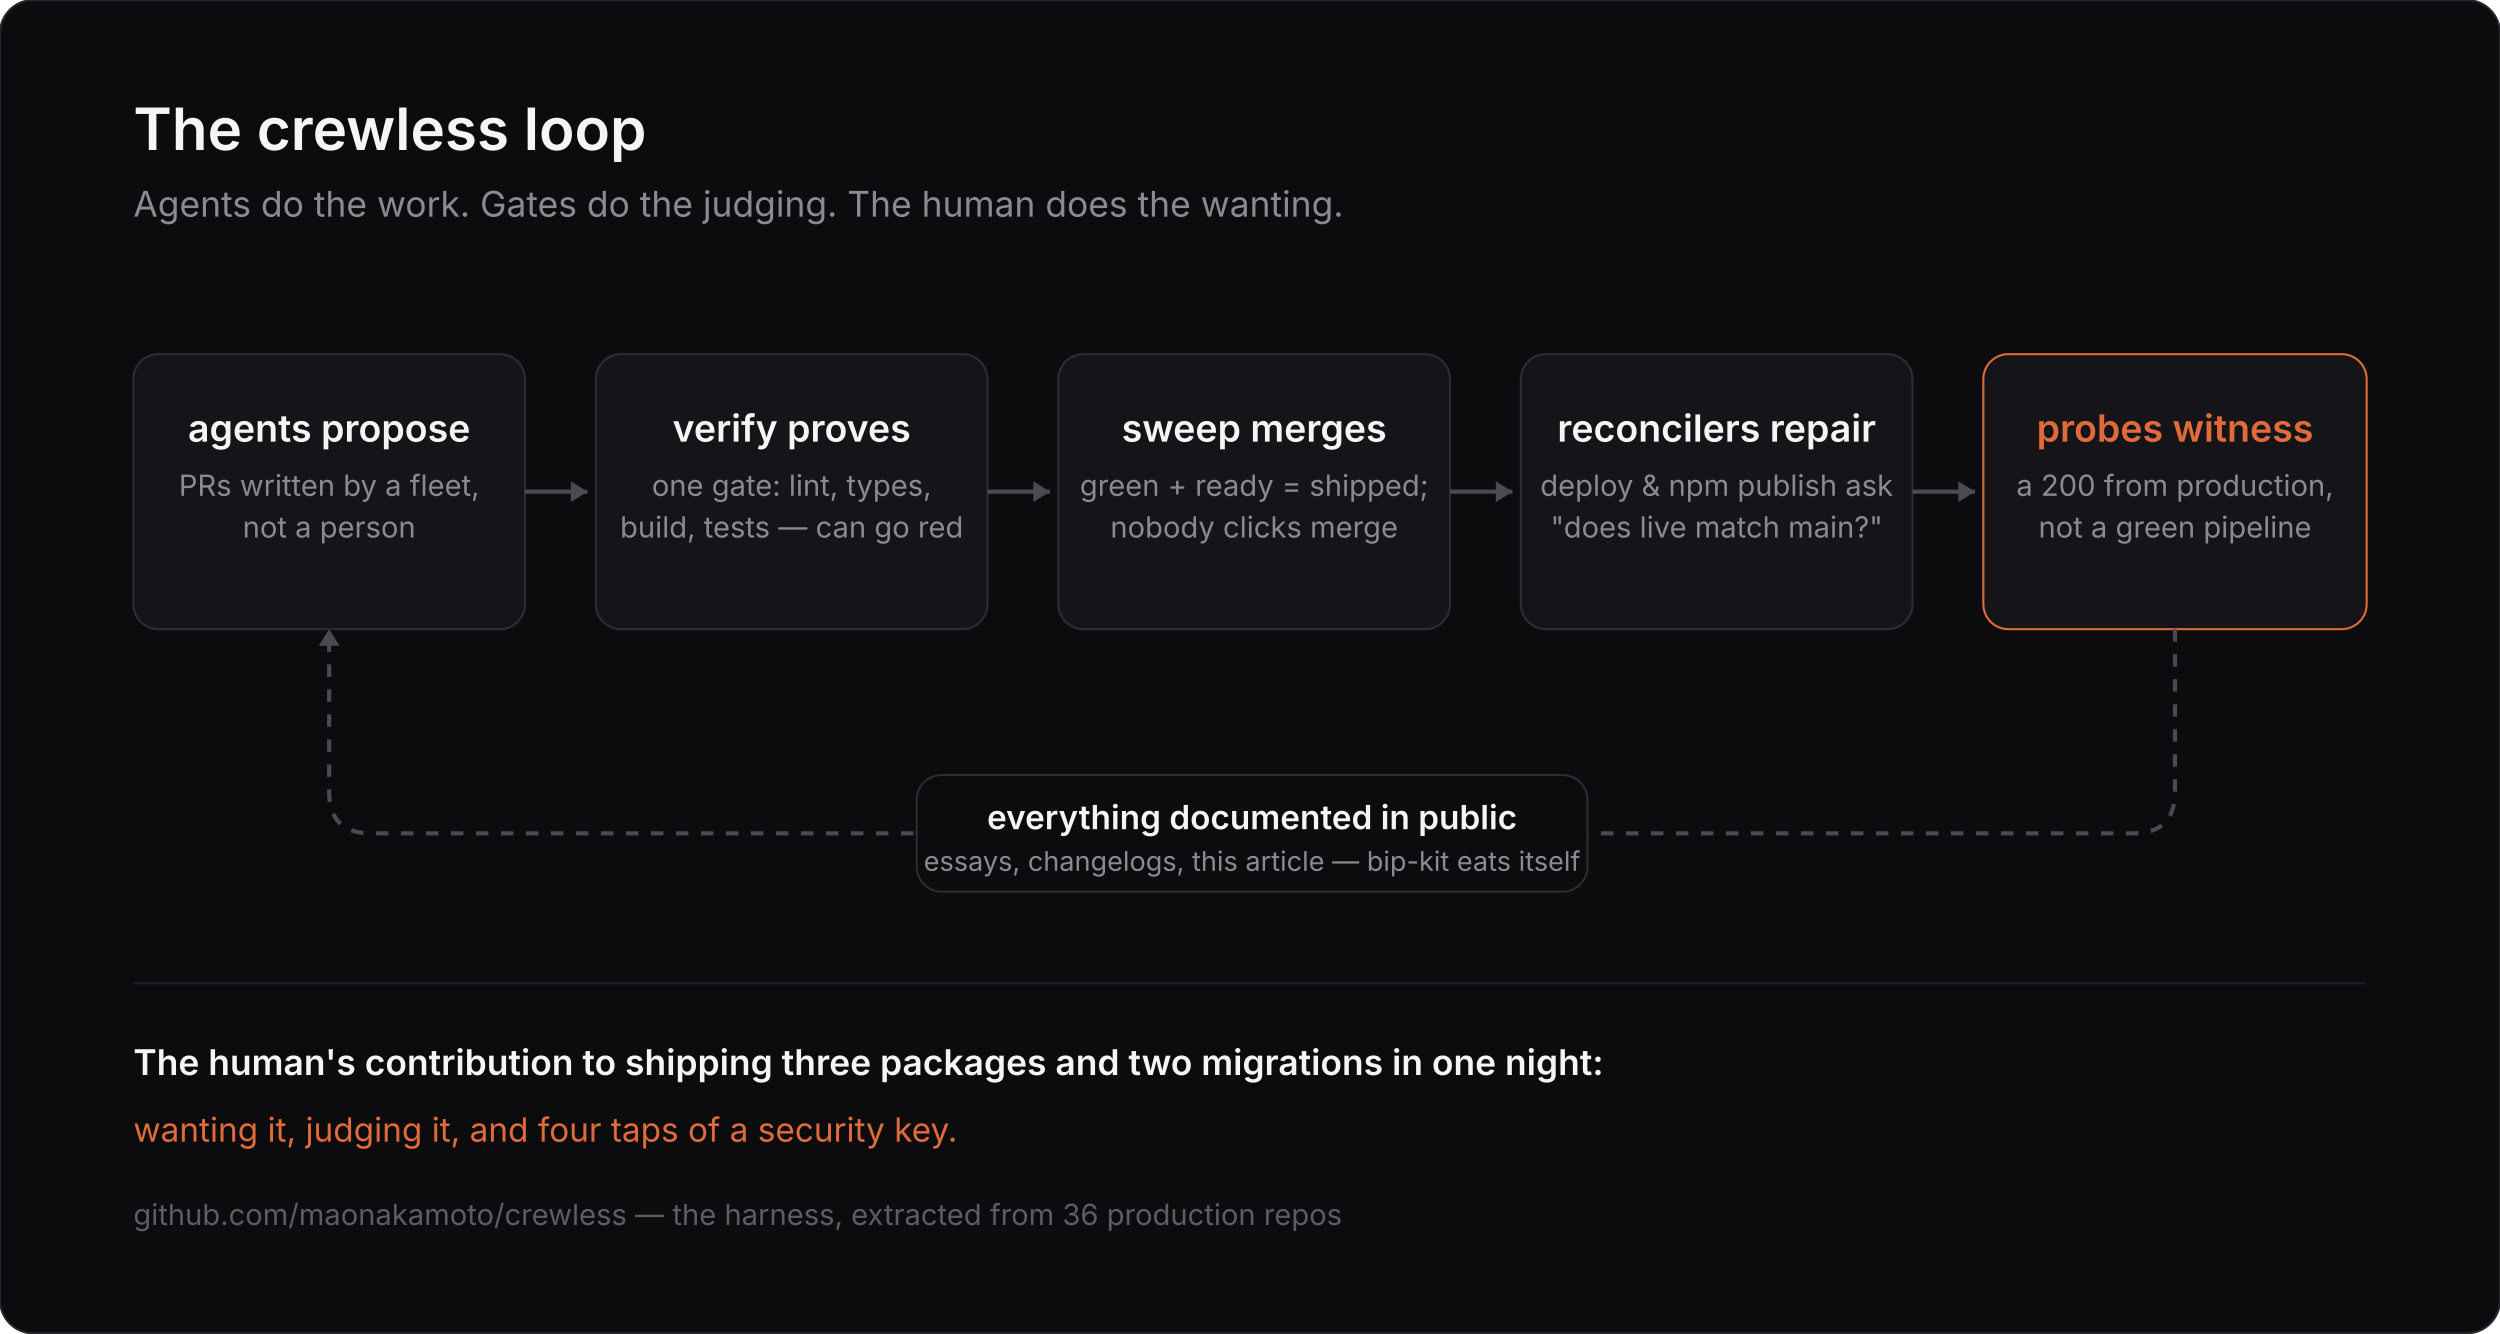
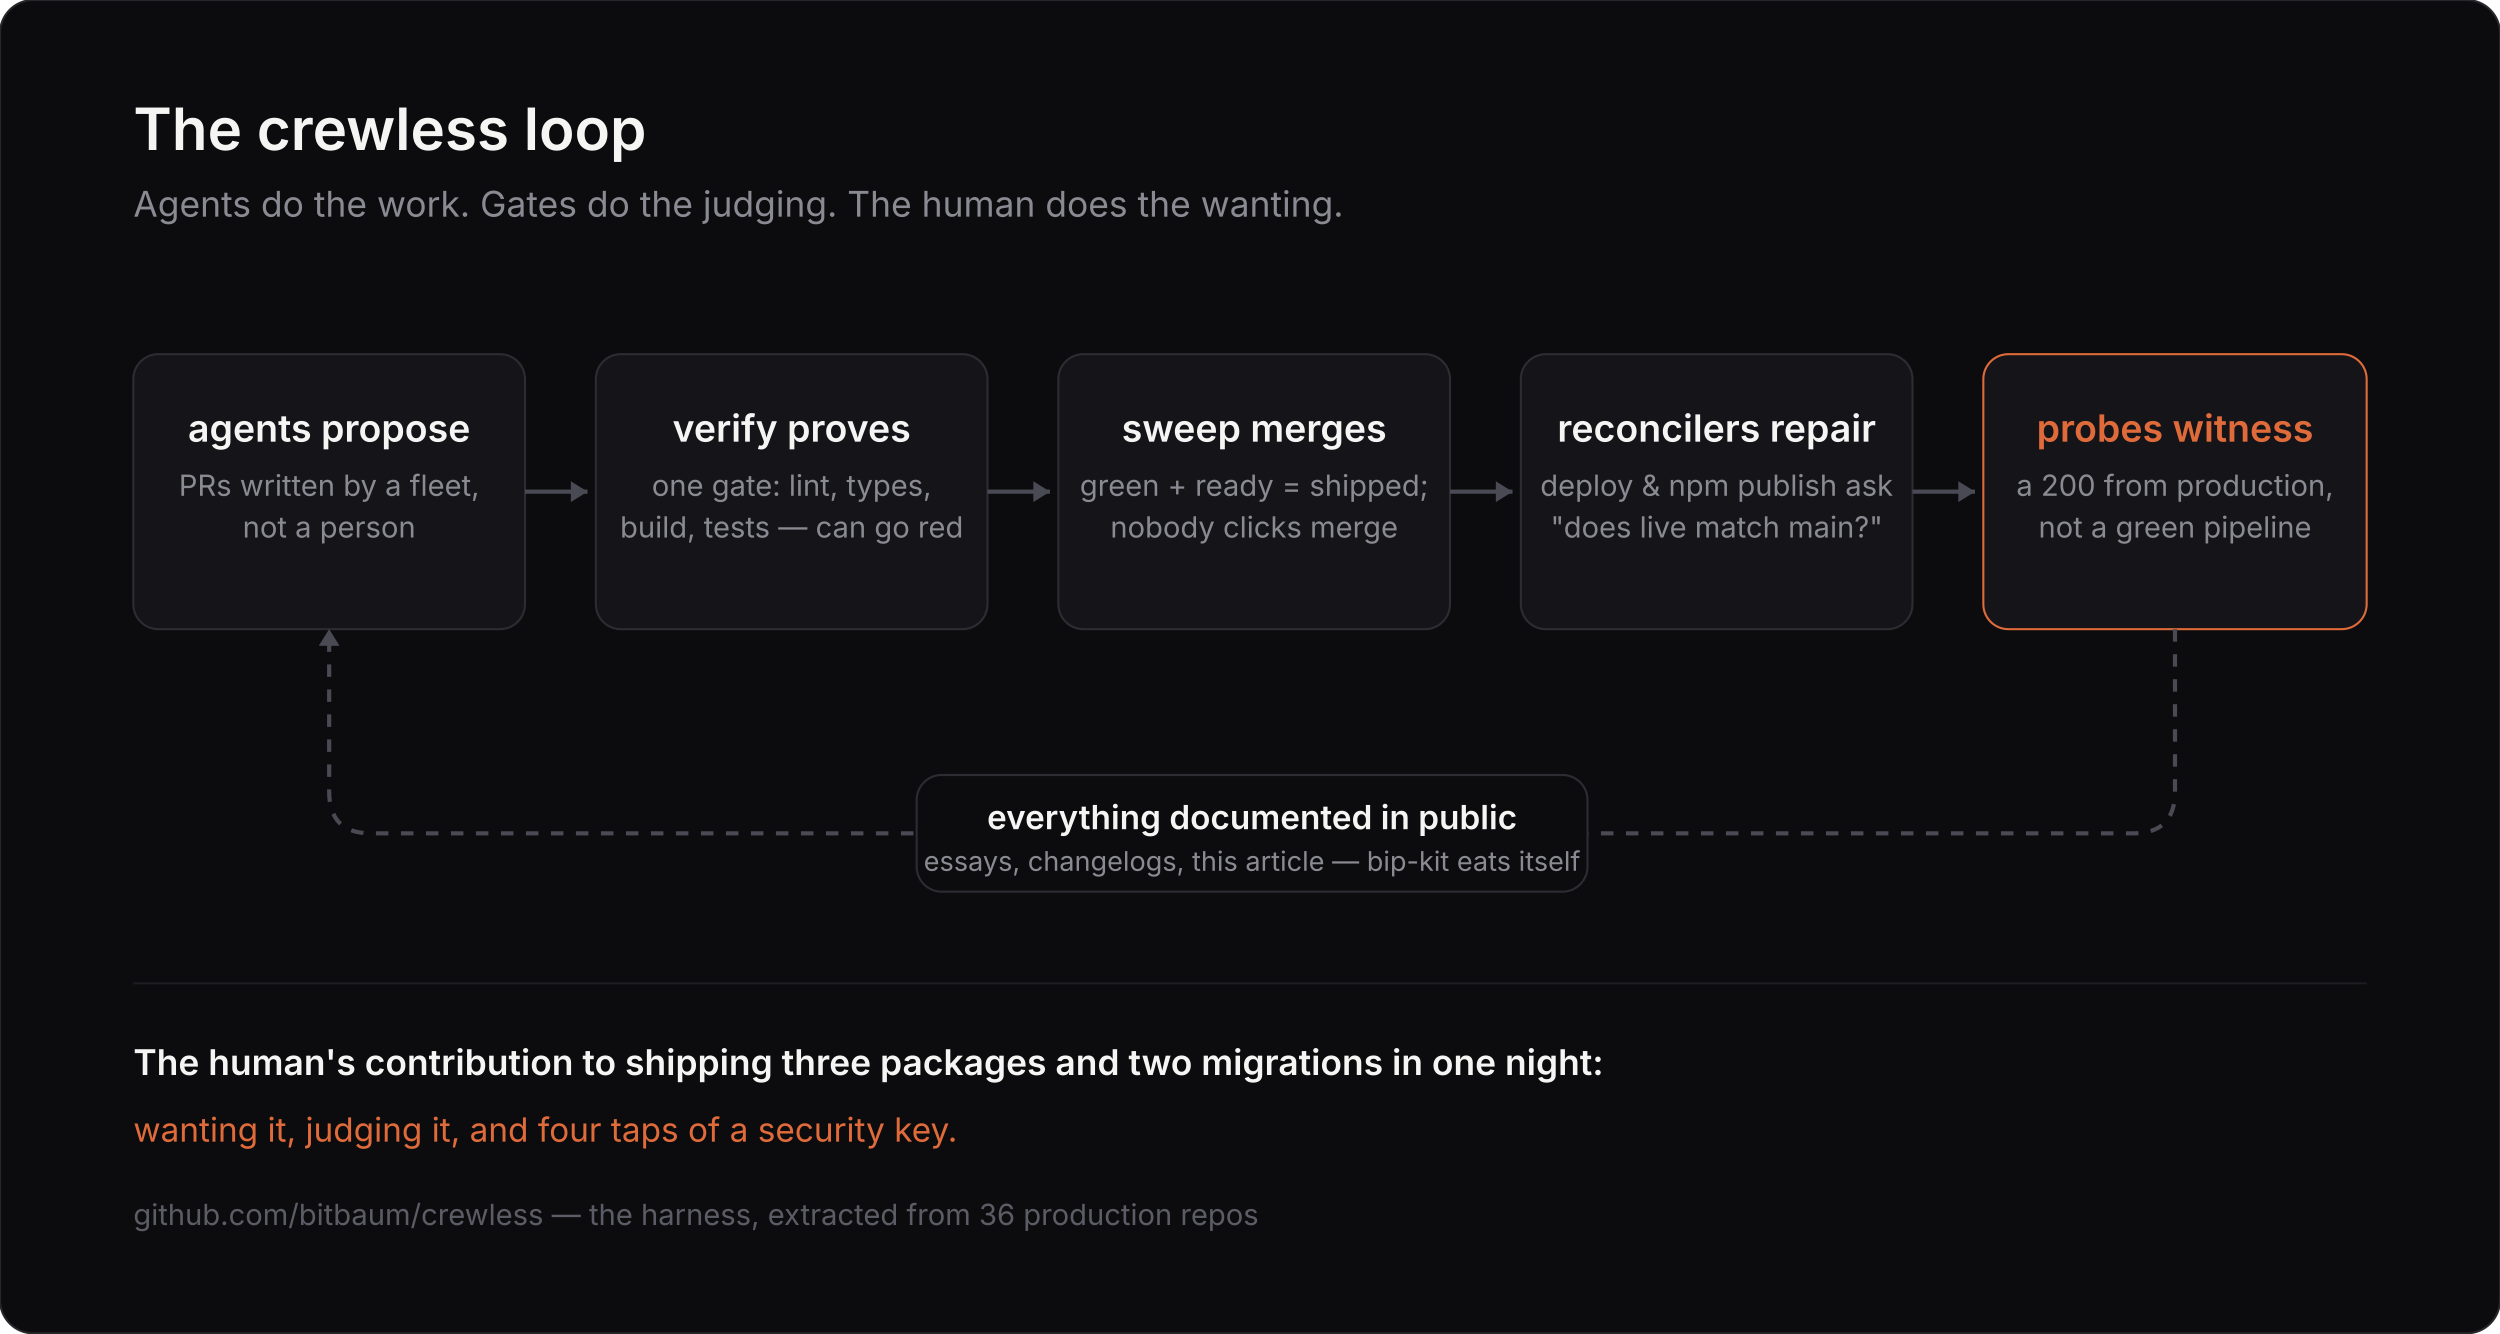
<svg xmlns="http://www.w3.org/2000/svg" viewBox="0 0 1200 640" role="img" aria-label="The crewless loop: agents propose pull requests; the verify gate proves them; the sweep merges anything green; reconcilers deploy and publish; live probes confirm; everything is documented in public. The human contributes judgment and, on this night, four security-key taps.">
  <rect width="1200" height="640" rx="16" fill="#0C0C0E" />
  <rect width="1200" height="640" rx="16" fill="none" stroke="#26262B" stroke-width="1" />
  <text x="64" y="72" font-family="system-ui,-apple-system,'Segoe UI',sans-serif" font-size="28" font-weight="600" fill="#F5F5F4">The crewless loop</text>
  <text x="64" y="104" font-family="system-ui,-apple-system,'Segoe UI',sans-serif" font-size="17" fill="#8A8A93">Agents do the work. Gates do the judging. The human does the wanting.</text>
  <g font-family="system-ui,-apple-system,'Segoe UI',sans-serif">
    <g>
      <rect x="64" y="170" width="188" height="132" rx="12" fill="#141419" stroke="#2C2C33" />
      <text x="158" y="212" text-anchor="middle" font-size="18" font-weight="600" fill="#F5F5F4">agents propose</text>
      <text x="158" y="238" text-anchor="middle" font-size="14" fill="#8A8A93">PRs written by a fleet,</text>
      <text x="158" y="258" text-anchor="middle" font-size="14" fill="#8A8A93">not a person</text>
    </g>
    <g>
      <rect x="286" y="170" width="188" height="132" rx="12" fill="#141419" stroke="#2C2C33" />
      <text x="380" y="212" text-anchor="middle" font-size="18" font-weight="600" fill="#F5F5F4">verify proves</text>
      <text x="380" y="238" text-anchor="middle" font-size="14" fill="#8A8A93">one gate: lint, types,</text>
      <text x="380" y="258" text-anchor="middle" font-size="14" fill="#8A8A93">build, tests — can go red</text>
    </g>
    <g>
      <rect x="508" y="170" width="188" height="132" rx="12" fill="#141419" stroke="#2C2C33" />
      <text x="602" y="212" text-anchor="middle" font-size="18" font-weight="600" fill="#F5F5F4">sweep merges</text>
      <text x="602" y="238" text-anchor="middle" font-size="14" fill="#8A8A93">green + ready = shipped;</text>
      <text x="602" y="258" text-anchor="middle" font-size="14" fill="#8A8A93">nobody clicks merge</text>
    </g>
    <g>
      <rect x="730" y="170" width="188" height="132" rx="12" fill="#141419" stroke="#2C2C33" />
      <text x="824" y="212" text-anchor="middle" font-size="18" font-weight="600" fill="#F5F5F4">reconcilers repair</text>
      <text x="824" y="238" text-anchor="middle" font-size="14" fill="#8A8A93">deploy &amp; npm publish ask</text>
      <text x="824" y="258" text-anchor="middle" font-size="14" fill="#8A8A93">"does live match main?"</text>
    </g>
    <g>
      <rect x="952" y="170" width="184" height="132" rx="12" fill="#141419" stroke="#E06B3A" />
      <text x="1044" y="212" text-anchor="middle" font-size="18" font-weight="600" fill="#E06B3A">probes witness</text>
      <text x="1044" y="238" text-anchor="middle" font-size="14" fill="#8A8A93">a 200 from production,</text>
      <text x="1044" y="258" text-anchor="middle" font-size="14" fill="#8A8A93">not a green pipeline</text>
    </g>
    <g stroke="#4A4A55" stroke-width="2" fill="none">
      <path d="M 252 236 L 282 236" />
      <path d="M 474 236 L 504 236" />
      <path d="M 696 236 L 726 236" />
      <path d="M 918 236 L 948 236" />
    </g>
    <g fill="#4A4A55">
      <path d="M 282 236 l -8 -5 v 10 z" />
      <path d="M 504 236 l -8 -5 v 10 z" />
      <path d="M 726 236 l -8 -5 v 10 z" />
      <path d="M 948 236 l -8 -5 v 10 z" />
    </g>
    <path d="M 1044 302 L 1044 380 Q 1044 400 1024 400 L 178 400 Q 158 400 158 380 L 158 302" fill="none" stroke="#4A4A55" stroke-width="2" stroke-dasharray="6 6" />
    <path d="M 158 302 l -5 8 h 10 z" fill="#4A4A55" />
    <rect x="440" y="372" width="322" height="56" rx="12" fill="#0C0C0E" stroke="#2C2C33" />
    <text x="601" y="398" text-anchor="middle" font-size="16" font-weight="600" fill="#F5F5F4">everything documented in public</text>
    <text x="601" y="418" text-anchor="middle" font-size="13" fill="#8A8A93">essays, changelogs, this article — bip-kit eats itself</text>
    <line x1="64" y1="472" x2="1136" y2="472" stroke="#1D1D22" />
    <text x="64" y="516" font-size="17" font-weight="600" fill="#F5F5F4">The human's contribution to shipping three packages and two migrations in one night:</text>
    <text x="64" y="548" font-size="16" fill="#E06B3A">wanting it, judging it, and four taps of a security key.</text>
-     <text x="64" y="588" font-size="14" fill="#5C5C66">github.com/maonakamoto/crewless — the harness, extracted from 36 production repos</text>
+     <text x="64" y="588" font-size="14" fill="#5C5C66">github.com/bitbaum/crewless — the harness, extracted from 36 production repos</text>
  </g>
</svg>
